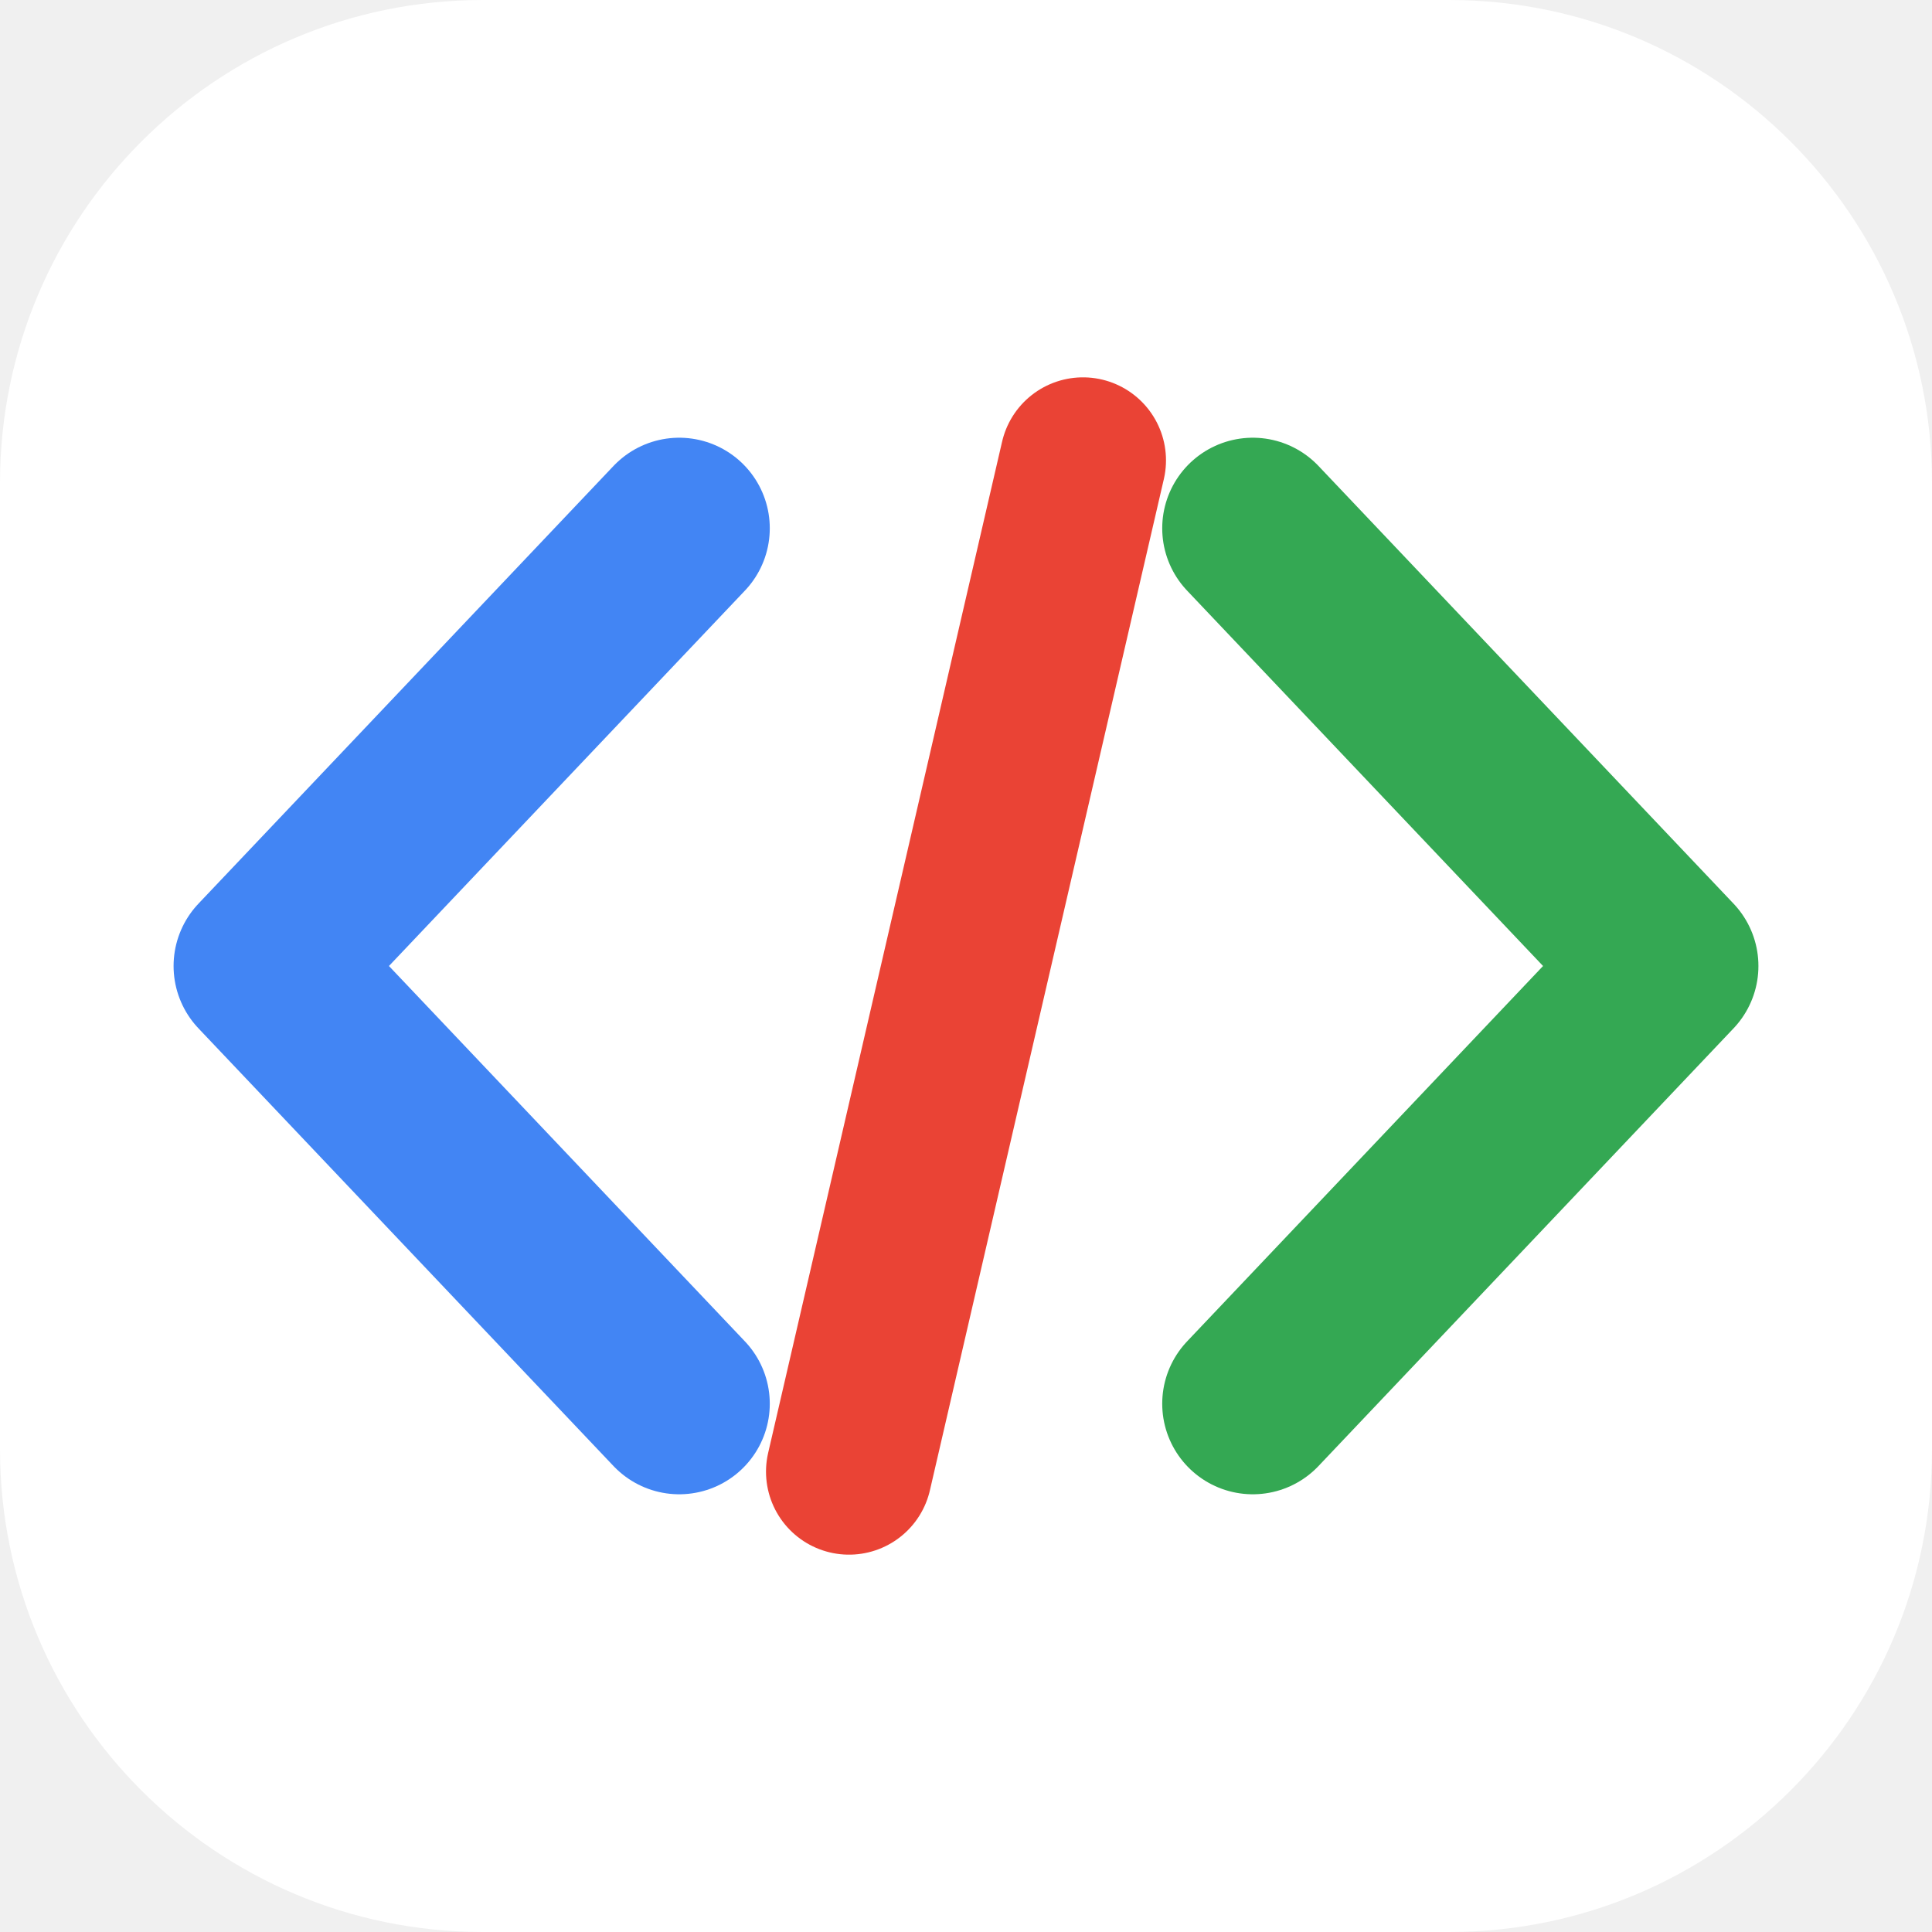
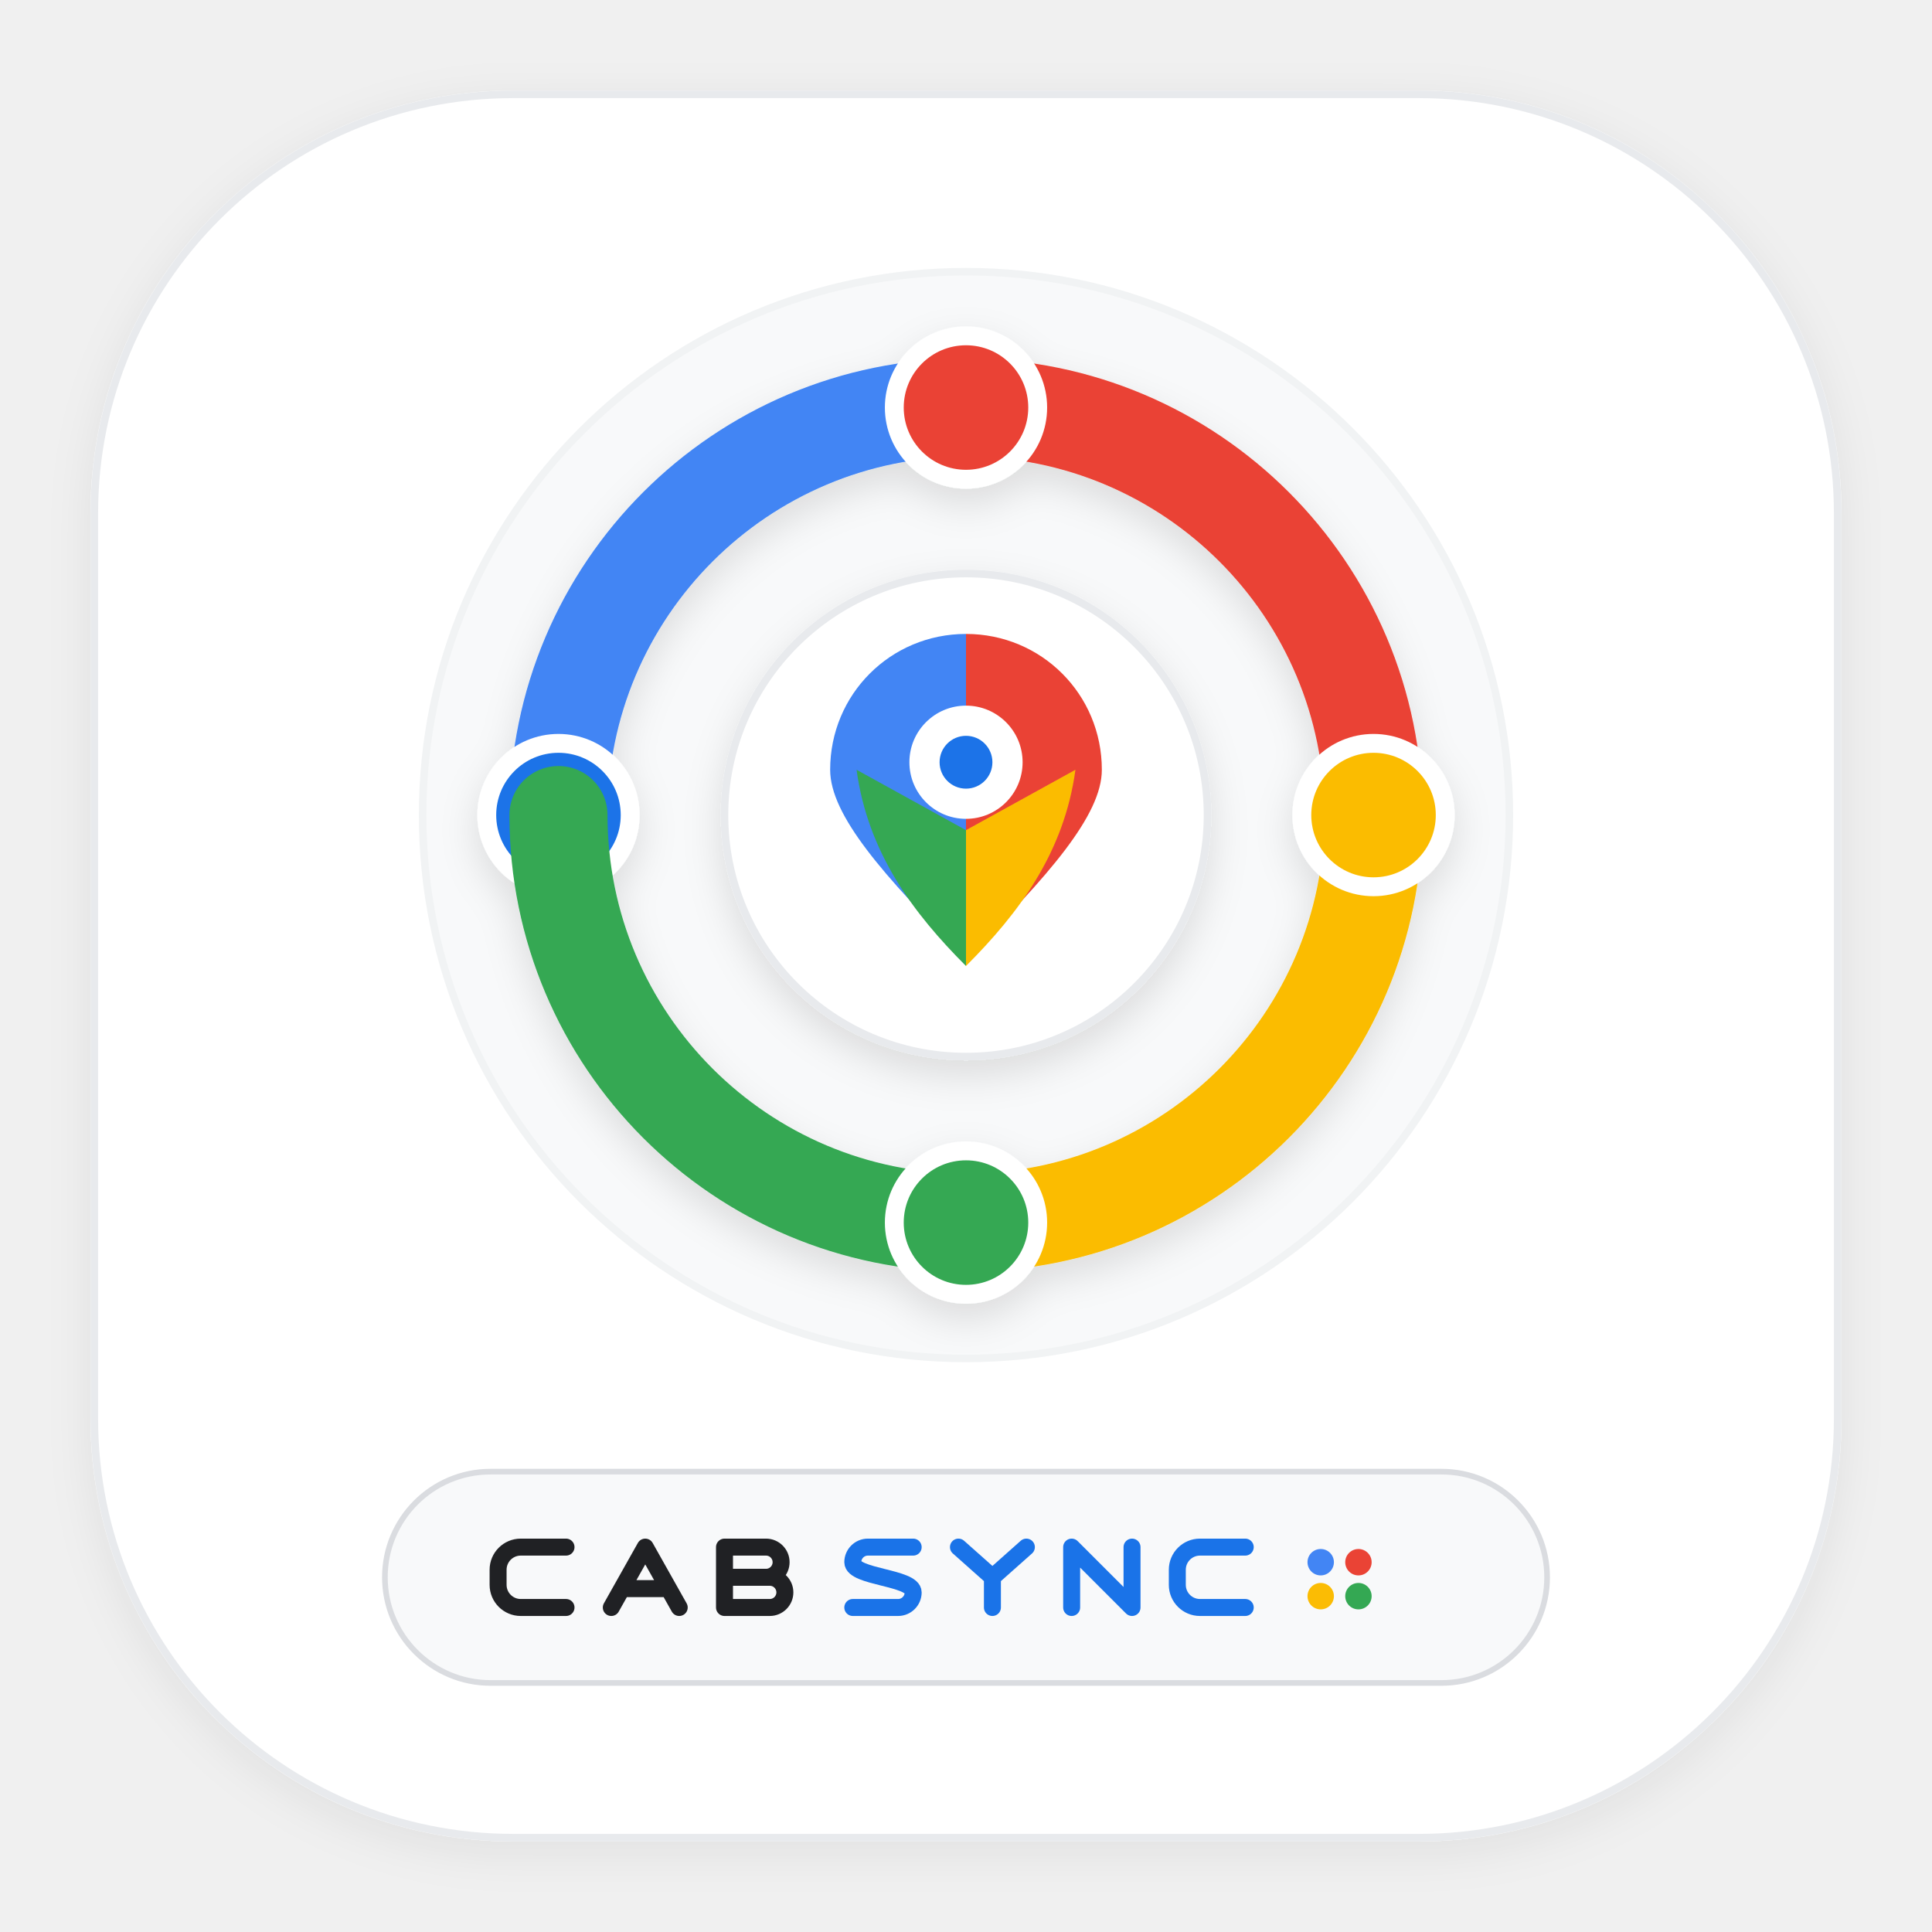
- <svg xmlns="http://www.w3.org/2000/svg" viewBox="0 0 512 512">
-   <rect width="512" height="512" rx="128" fill="#FFFFFF" />
-   <path d="M180 140L70 256L180 372" stroke="#4285F4" stroke-width="48" stroke-linecap="round" stroke-linejoin="round" fill="none" />
-   <path d="M225 390L287 122" stroke="#EA4335" stroke-width="44" stroke-linecap="round" fill="none" />
-   <path d="M332 140L442 256L332 372" stroke="#34A853" stroke-width="48" stroke-linecap="round" stroke-linejoin="round" fill="none" />
+ <svg xmlns="http://www.w3.org/2000/svg" viewBox="0 0 512 512" width="100%" height="100%" fill="none">
+   <defs>
+     <filter id="m3CardShadow" x="-12%" y="-10%" width="124%" height="126%">
+       <feDropShadow dx="0" dy="12" stdDeviation="20" flood-color="#1A73E8" flood-opacity="0.10" />
+       <feDropShadow dx="0" dy="3" stdDeviation="6" flood-color="#202124" flood-opacity="0.07" />
+     </filter>
+     <filter id="ribbonShadow" x="-15%" y="-15%" width="130%" height="130%">
+       <feDropShadow dx="0" dy="4" stdDeviation="5" flood-color="#202124" flood-opacity="0.12" />
+     </filter>
+   </defs>
+   <rect x="24" y="24" width="464" height="464" rx="112" fill="#FFFFFF" filter="url(#m3CardShadow)" />
+   <rect x="25" y="25" width="462" height="462" rx="111" stroke="#E8EAED" stroke-width="2" />
+   <circle cx="256" cy="216" r="144" fill="#F8F9FA" stroke="#F1F3F4" stroke-width="2" />
+   <g filter="url(#ribbonShadow)">
+     <path d="M148 216 A108 108 0 0 1 256 108" stroke="#4285F4" stroke-width="26" stroke-linecap="round" />
+     <circle cx="148" cy="216" r="19" fill="#1A73E8" stroke="#FFFFFF" stroke-width="5" />
+     <path d="M256 108 A108 108 0 0 1 364 216" stroke="#EA4335" stroke-width="26" stroke-linecap="round" />
+     <circle cx="256" cy="108" r="19" fill="#EA4335" stroke="#FFFFFF" stroke-width="5" />
+     <path d="M364 216 A108 108 0 0 1 256 324" stroke="#FBBC04" stroke-width="26" stroke-linecap="round" />
+     <circle cx="364" cy="216" r="19" fill="#FBBC04" stroke="#FFFFFF" stroke-width="5" />
+     <path d="M256 324 A108 108 0 0 1 148 216" stroke="#34A853" stroke-width="26" stroke-linecap="round" />
+     <circle cx="256" cy="324" r="19" fill="#34A853" stroke="#FFFFFF" stroke-width="5" />
+   </g>
+   <g filter="url(#ribbonShadow)">
+     <circle cx="256" cy="216" r="64" fill="#FFFFFF" stroke="#E8EAED" stroke-width="2" />
+     <path d="M256 168 C236 168 220 184 220 204 C220 216 234 232 256 254 V168 Z" fill="#4285F4" />
+     <path d="M256 168 C276 168 292 184 292 204 C292 216 278 232 256 254 V168 Z" fill="#EA4335" />
+     <path d="M256 220 L285 204 C282 226 270 242 256 256 V220 Z" fill="#FBBC04" />
+     <path d="M256 220 L227 204 C230 226 242 242 256 256 V220 Z" fill="#34A853" />
+     <circle cx="256" cy="202" r="15" fill="#FFFFFF" />
+     <circle cx="256" cy="202" r="7" fill="#1A73E8" />
+   </g>
+   <rect x="102" y="390" width="308" height="56" rx="28" fill="#F8F9FA" stroke="#DADCE0" stroke-width="1.5" />
+   <g transform="translate(128, 406)" stroke-linecap="round" stroke-linejoin="round" fill="none">
+     <path d="M22 4 H10 A6 6 0 0 0 4 10 V14 A6 6 0 0 0 10 20 H22" stroke="#202124" stroke-width="4.5" />
+     <path d="M34 20 L43 4 L52 20 M37 15 H49" stroke="#202124" stroke-width="4.5" />
+     <path d="M64 4 V20 M64 4 H75 A4 4 0 0 1 79 8 A4 4 0 0 1 75 12 H64 M64 12 H76 A4 4 0 0 1 80 16 A4 4 0 0 1 76 20 H64" stroke="#202124" stroke-width="4.5" />
+     <path d="M114 4 H102 A4 4 0 0 0 98 8 C98 12 114 12 114 16 A4 4 0 0 1 110 20 H98" stroke="#1A73E8" stroke-width="4.5" />
+     <path d="M126 4 L135 12 L144 4 M135 12 V20" stroke="#1A73E8" stroke-width="4.5" />
+     <path d="M156 20 V4 L172 20 V4" stroke="#1A73E8" stroke-width="4.5" />
+     <path d="M202 4 H190 A6 6 0 0 0 184 10 V14 A6 6 0 0 0 190 20 H202" stroke="#1A73E8" stroke-width="4.5" />
+     <circle cx="222" cy="8" r="3.5" fill="#4285F4" />
+     <circle cx="232" cy="8" r="3.5" fill="#EA4335" />
+     <circle cx="222" cy="17" r="3.5" fill="#FBBC04" />
+     <circle cx="232" cy="17" r="3.5" fill="#34A853" />
+   </g>
</svg>
